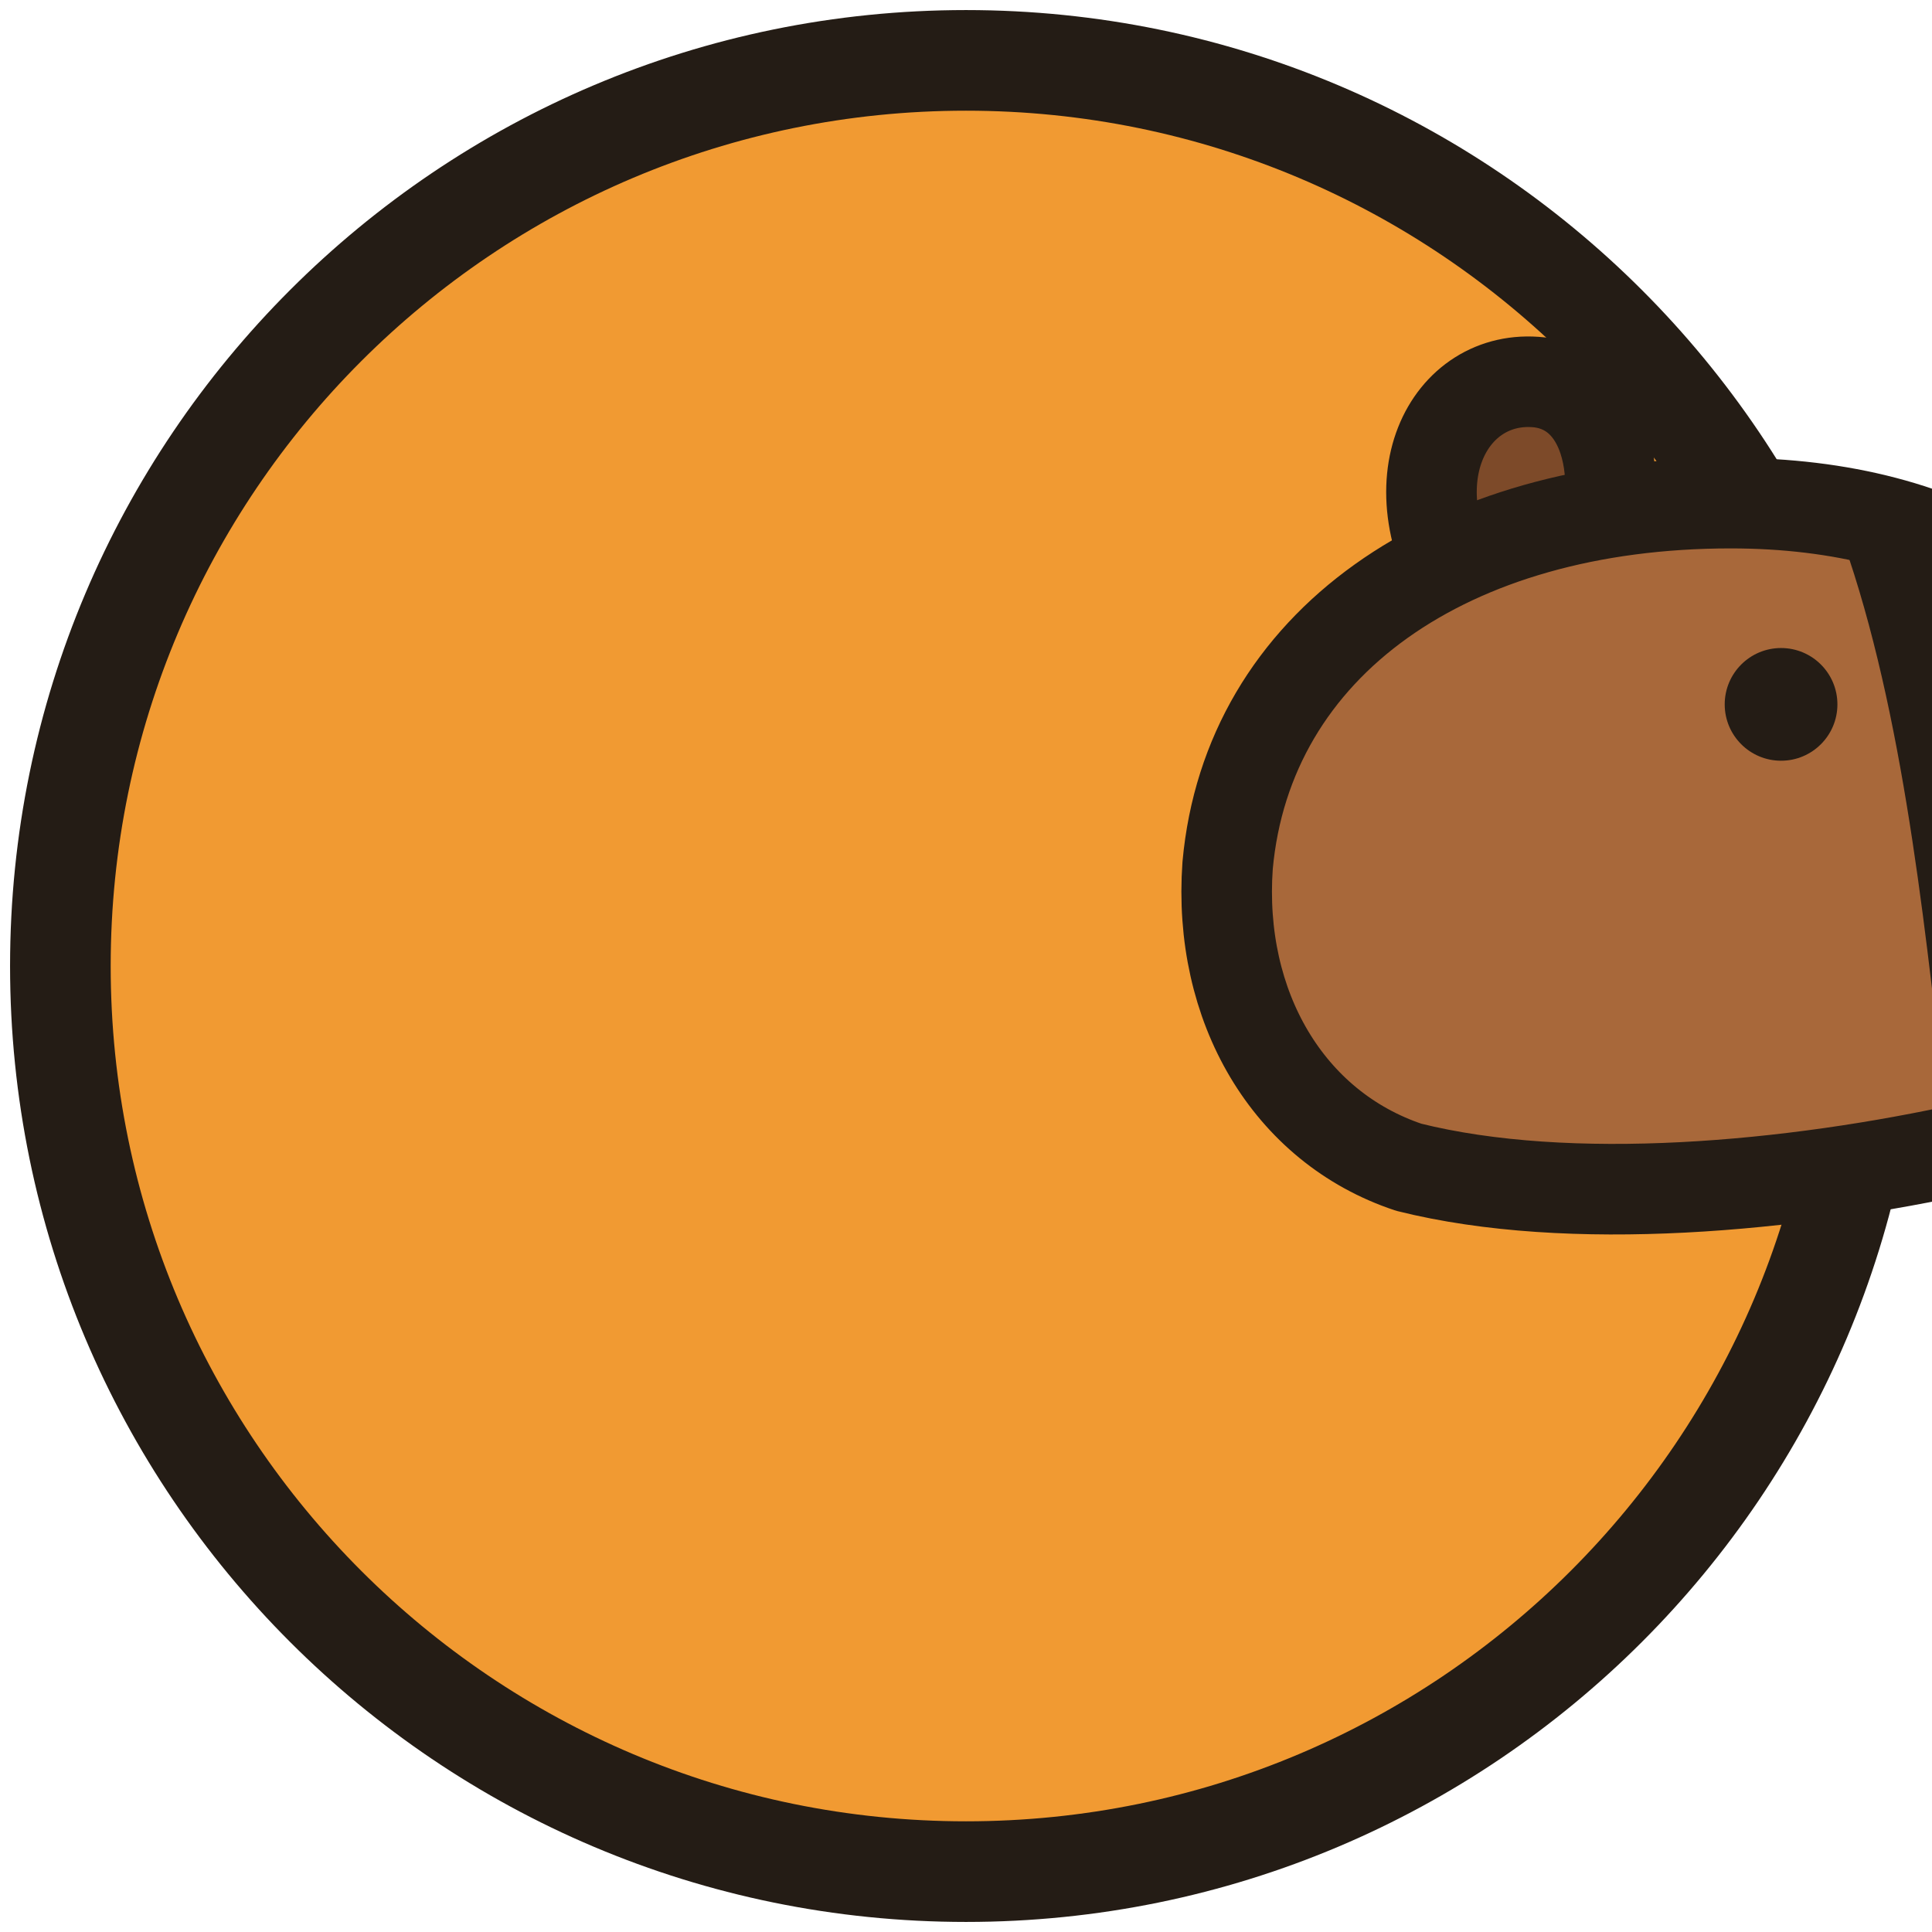
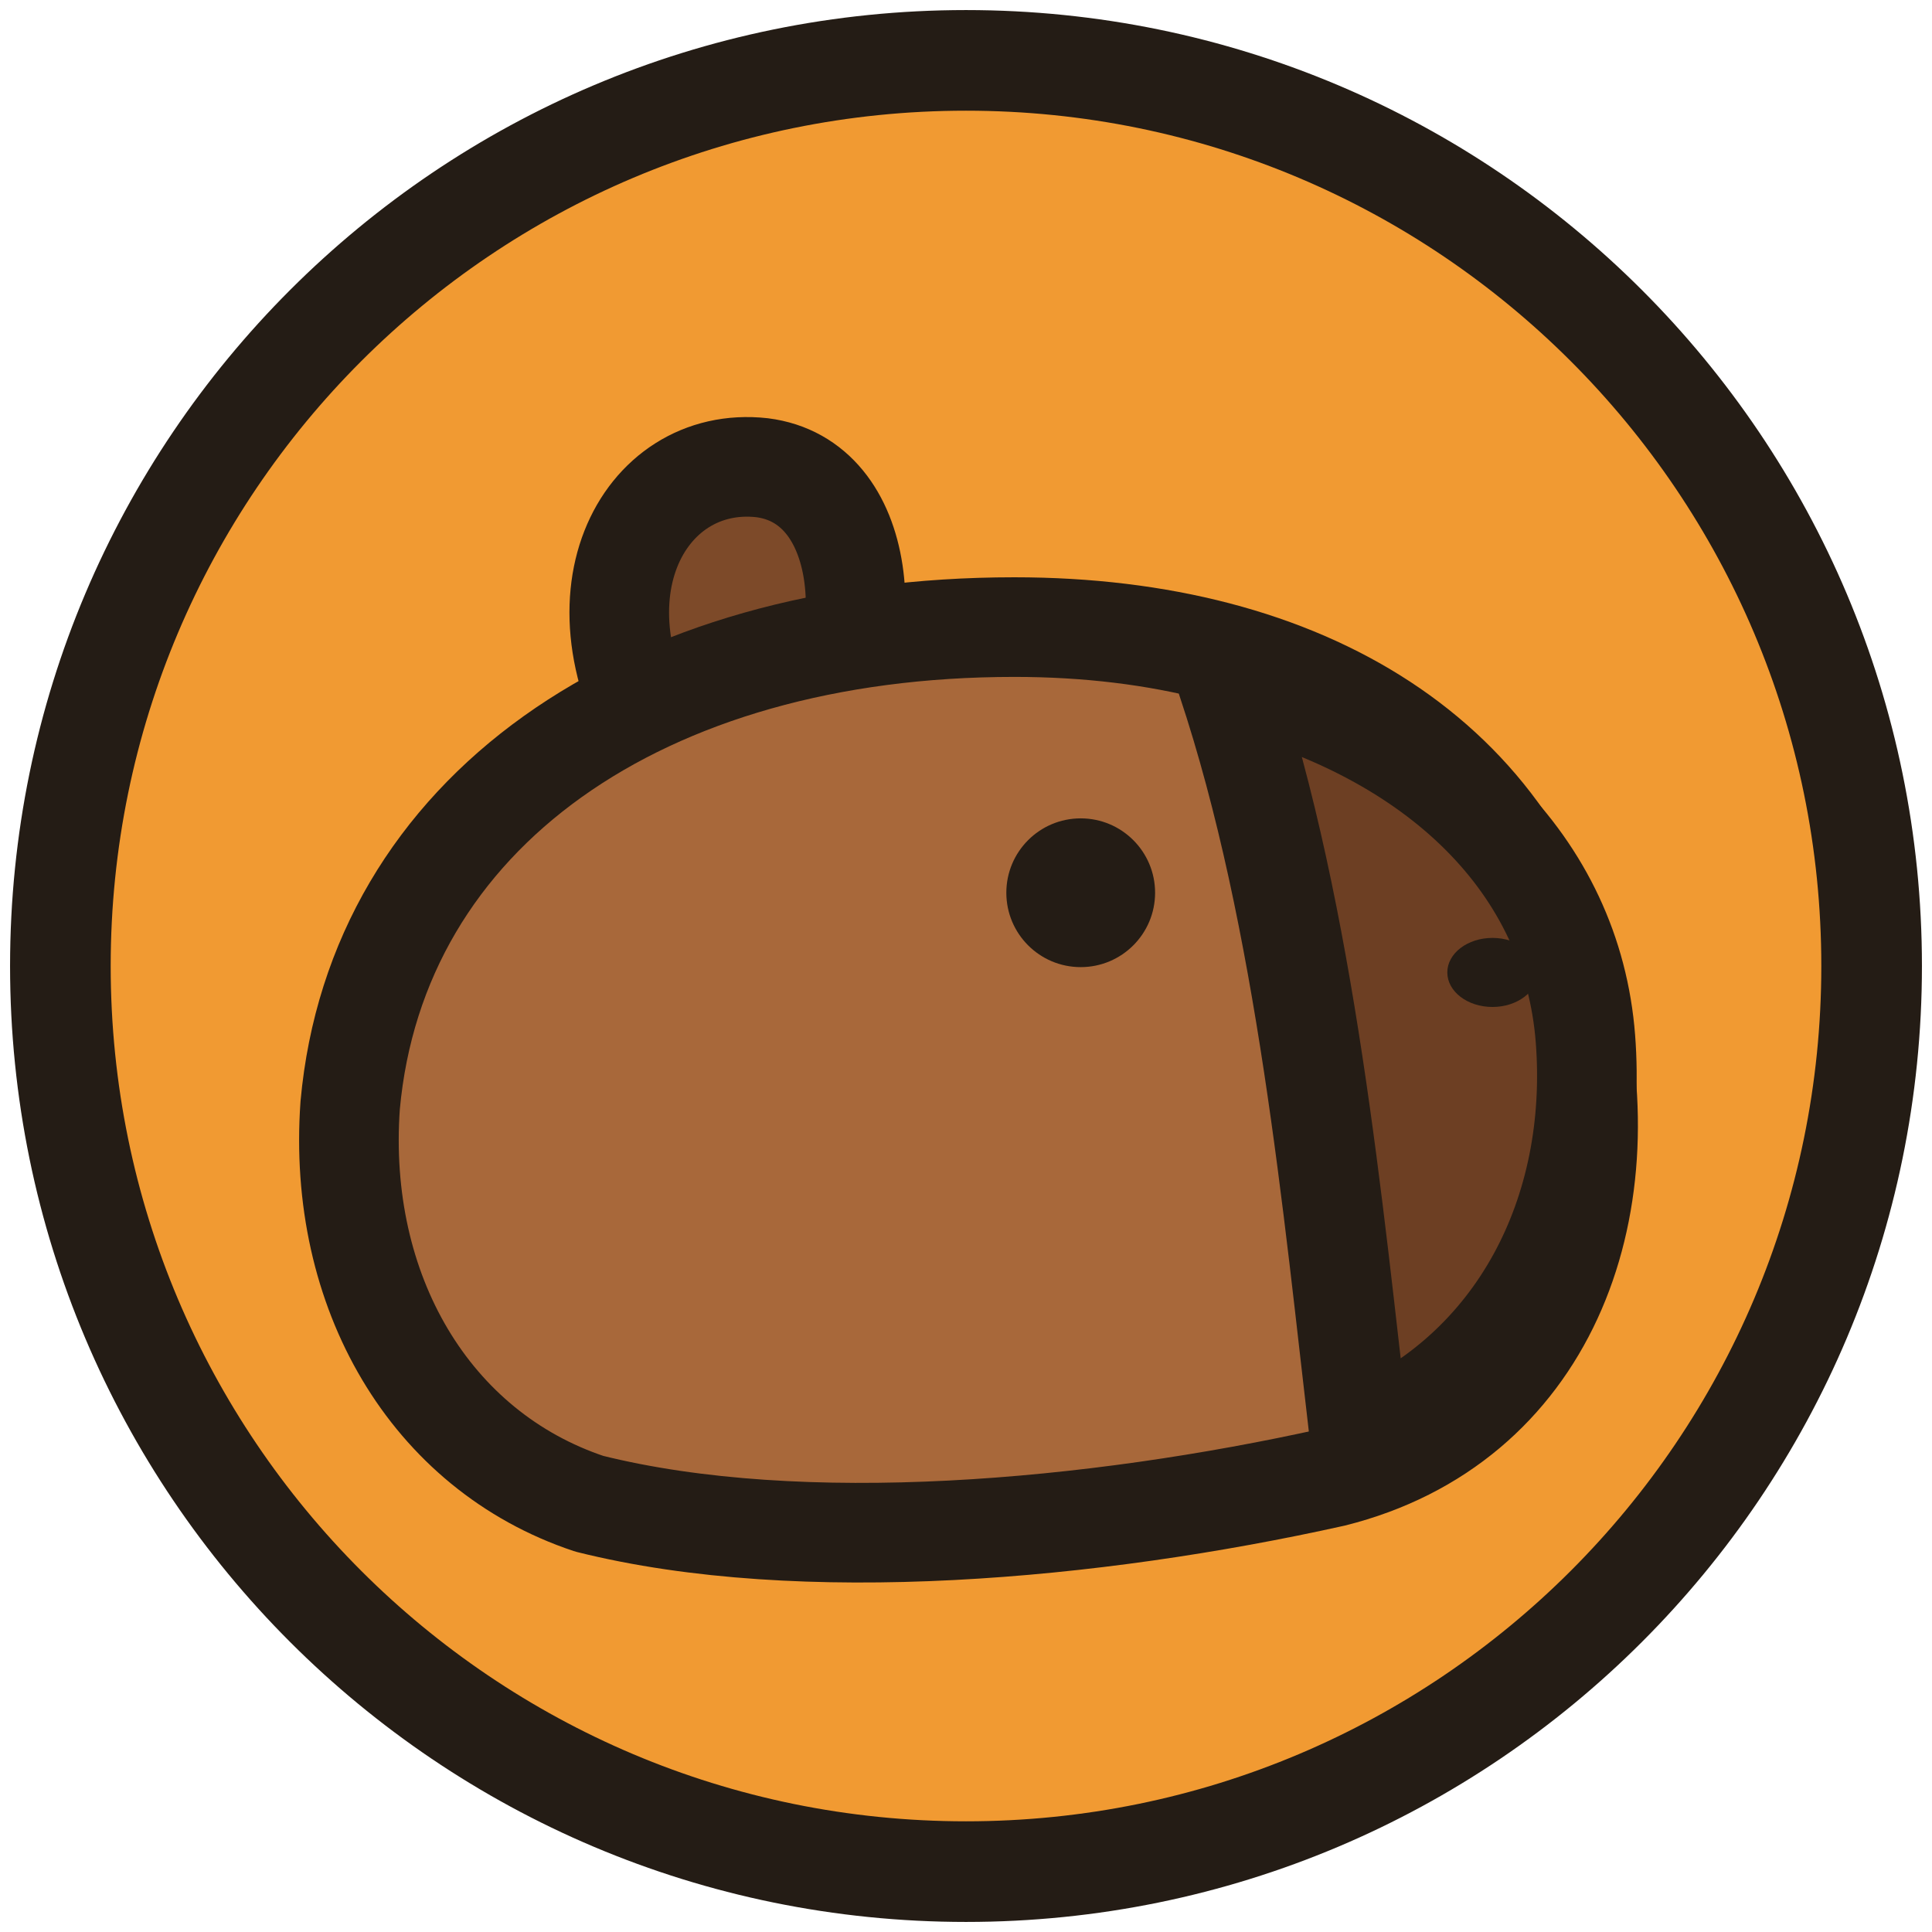
<svg xmlns="http://www.w3.org/2000/svg" viewBox="0 0 48 48">
  <circle cx="24" cy="24" r="22.5" fill="#f19a32" stroke="#241c15" stroke-width="2.5" />
-   <g transform="translate(-7 6) scale(.25)" stroke="#241c15" stroke-width="9" stroke-linejoin="round">
+   <g transform="translate(-40.8 7) scale(.33)" stroke="#241c15" stroke-width="7.5" stroke-linejoin="round">
    <path fill="#7d4a29" d="M174 36 C166 24 172 13 181 14 C189 15 190 27 185 35 Z" />
    <path fill="#a8683a" d="M150 62 C152 40 172 26 200 26 C222 26 238 36 242 54 C246 70 240 86 224 90 C206 94 184 96 168 92 C156 88 149 76 150 62 Z" />
    <path fill="#6d3f23" d="M216 30 C232 34 242 44 243 57 C244 70 238 82 226 87 C224 70 222 48 216 30 Z" />
    <circle cx="205" cy="46" r="5.6" fill="#241c15" stroke="none" />
    <ellipse cx="236" cy="52" rx="3.4" ry="2.6" fill="#241c15" stroke="none" />
  </g>
</svg>
